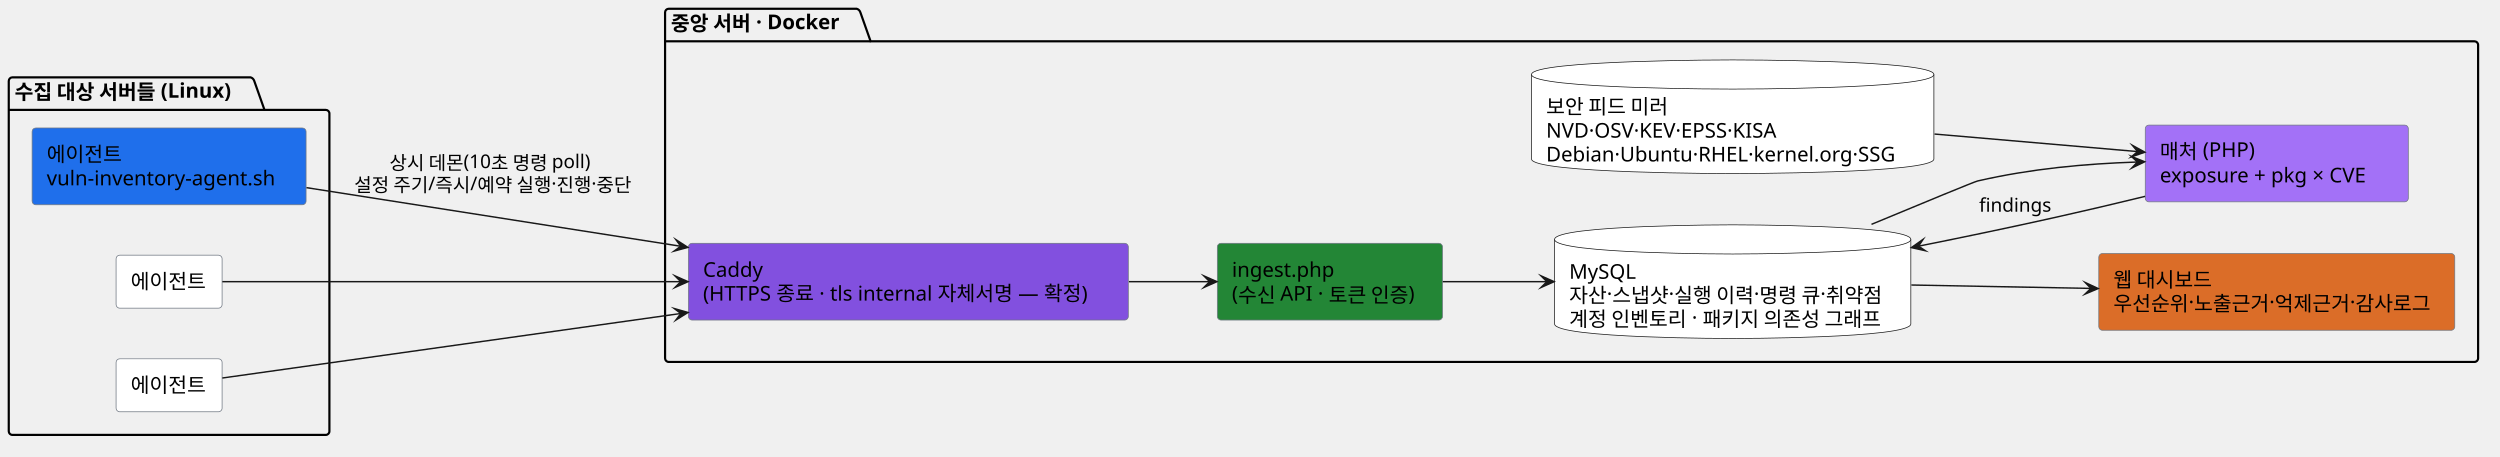
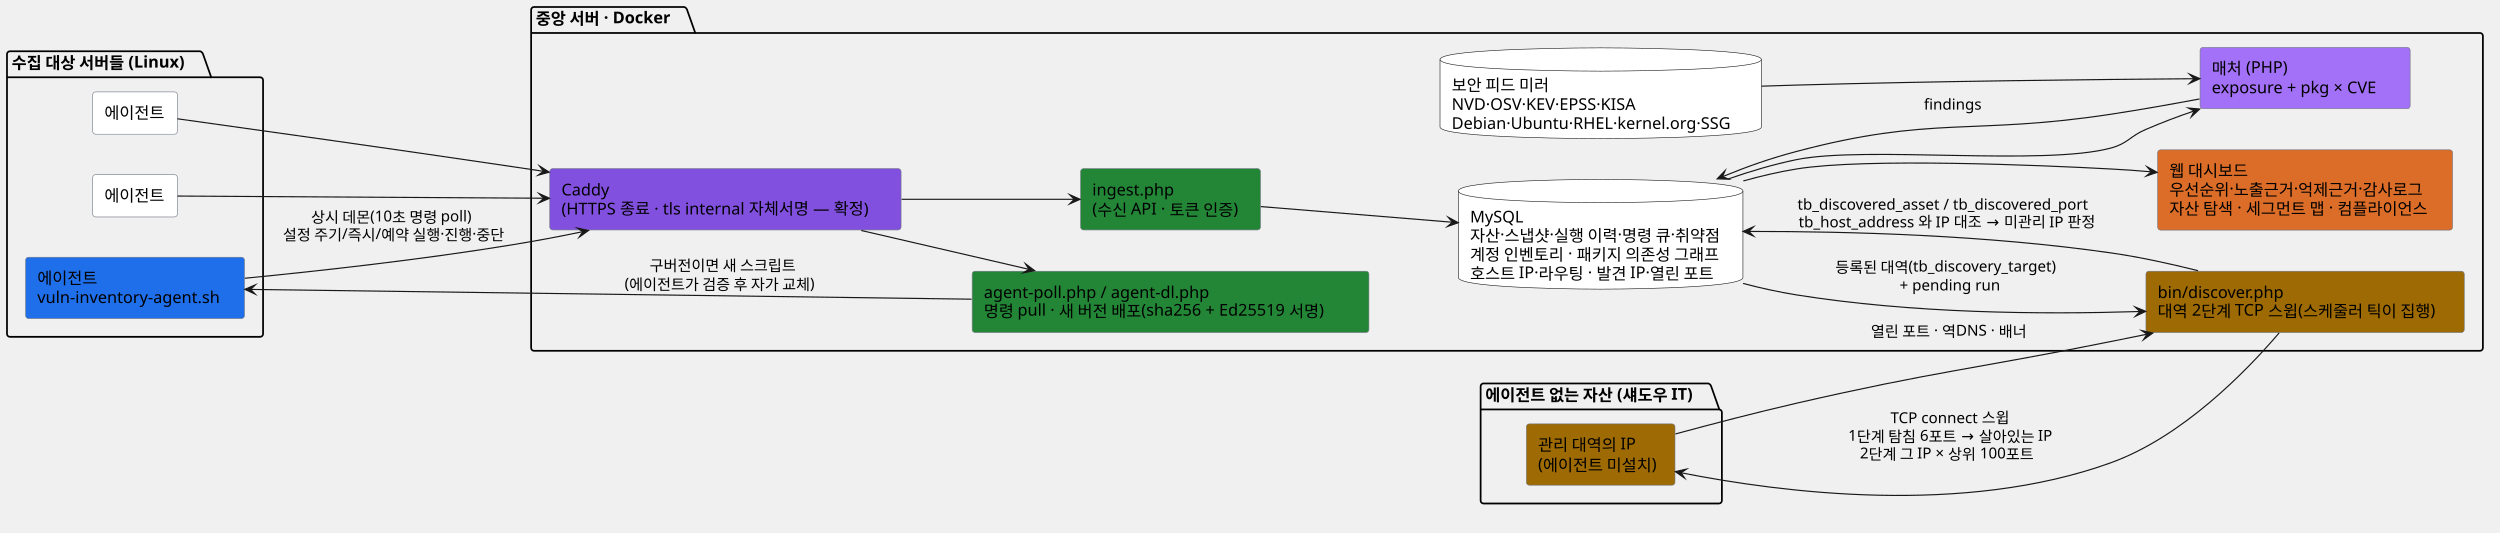
- <svg xmlns="http://www.w3.org/2000/svg" contentStyleType="text/css" data-diagram-type="DESCRIPTION" height="313px" preserveAspectRatio="none" style="width:1713px;height:313px;background:#FFFFFF;" version="1.1" viewBox="0 0 1713 313" width="1713px" zoomAndPan="magnify">
+ <svg xmlns="http://www.w3.org/2000/svg" contentStyleType="text/css" data-diagram-type="DESCRIPTION" height="457px" preserveAspectRatio="none" style="width:2145px;height:457px;background:#FFFFFF;" version="1.1" viewBox="0 0 2145 457" width="2145px" zoomAndPan="magnify">
  <defs />
  <g>
-     <g class="cluster" data-qualified-name="Servers" data-source-line="12" id="ent0001">
-       <path d="M8.5,53 L171.722,53 A3.75,3.75 0 0 1 174.222,55.5 L181.222,75.297 L223.21,75.297 A2.5,2.5 0 0 1 225.71,77.797 L225.71,295.5 A2.5,2.5 0 0 1 223.21,298 L8.5,298 A2.5,2.5 0 0 1 6,295.5 L6,55.5 A2.5,2.5 0 0 1 8.5,53" fill="none" style="stroke:#000000;stroke-width:1.5;" />
-       <line style="stroke:#000000;stroke-width:1.5;" x1="6" x2="181.222" y1="75.297" y2="75.297" />
-       <text fill="#000000" font-family="sans-serif" font-size="14" font-weight="700" lengthAdjust="spacing" textLength="162.222" x="10" y="67.995">수집 대상 서버들 (Linux)</text>
+     <g class="cluster" data-qualified-name="Servers" data-source-line="15" id="ent0001">
+       <path d="M8.5,44 L171.722,44 A3.75,3.75 0 0 1 174.222,46.5 L181.222,66.297 L223.21,66.297 A2.5,2.5 0 0 1 225.71,68.797 L225.71,286.5 A2.5,2.5 0 0 1 223.21,289 L8.5,289 A2.5,2.5 0 0 1 6,286.5 L6,46.5 A2.5,2.5 0 0 1 8.5,44" fill="none" style="stroke:#000000;stroke-width:1.5;" />
+       <line style="stroke:#000000;stroke-width:1.5;" x1="6" x2="181.222" y1="66.297" y2="66.297" />
+       <text fill="#000000" font-family="sans-serif" font-size="14" font-weight="700" lengthAdjust="spacing" textLength="162.222" x="10" y="58.995">수집 대상 서버들 (Linux)</text>
    </g>
-     <g class="cluster" data-qualified-name="Central" data-source-line="18" id="ent0005">
-       <path d="M458.21,6 L587.038,6 A3.75,3.75 0 0 1 589.538,8.5 L596.538,28.297 L1695.5,28.297 A2.5,2.5 0 0 1 1698,30.797 L1698,245.5 A2.5,2.5 0 0 1 1695.5,248 L458.21,248 A2.5,2.5 0 0 1 455.71,245.5 L455.71,8.5 A2.5,2.5 0 0 1 458.21,6" fill="none" style="stroke:#000000;stroke-width:1.5;" />
+     <g class="cluster" data-qualified-name="Shadow" data-source-line="21" id="ent0005">
+       <path d="M1272.88,329 L1465.691,329 A3.75,3.75 0 0 1 1468.191,331.5 L1475.191,351.297 L1474.88,351.297 A2.5,2.5 0 0 1 1477.38,353.797 L1477.38,429.5 A2.5,2.5 0 0 1 1474.88,432 L1272.88,432 A2.5,2.5 0 0 1 1270.38,429.5 L1270.38,331.5 A2.5,2.5 0 0 1 1272.88,329" fill="none" style="stroke:#000000;stroke-width:1.5;" />
+       <line style="stroke:#000000;stroke-width:1.5;" x1="1270.38" x2="1475.191" y1="351.297" y2="351.297" />
+       <text fill="#000000" font-family="sans-serif" font-size="14" font-weight="700" lengthAdjust="spacing" textLength="191.811" x="1274.38" y="343.995">에이전트 없는 자산 (섀도우 IT)</text>
+     </g>
+     <g class="cluster" data-qualified-name="Central" data-source-line="25" id="ent0007">
+       <path d="M458.21,6 L587.038,6 A3.75,3.75 0 0 1 589.538,8.5 L596.538,28.297 L2127.82,28.297 A2.5,2.5 0 0 1 2130.32,30.797 L2130.32,298.5 A2.5,2.5 0 0 1 2127.82,301 L458.21,301 A2.5,2.5 0 0 1 455.71,298.5 L455.71,8.5 A2.5,2.5 0 0 1 458.21,6" fill="none" style="stroke:#000000;stroke-width:1.5;" />
      <line style="stroke:#000000;stroke-width:1.5;" x1="455.71" x2="596.538" y1="28.297" y2="28.297" />
      <text fill="#000000" font-family="sans-serif" font-size="14" font-weight="700" lengthAdjust="spacing" textLength="127.828" x="459.71" y="20.995">중앙 서버 · Docker</text>
    </g>
-     <g class="entity" data-qualified-name="Servers.A1" data-source-line="13" id="ent0002">
-       <rect fill="#1F6FEB" height="52.594" rx="2.5" ry="2.5" style="stroke:#6E7681;stroke-width:0.5;" width="187.713" x="22" y="87.7" />
-       <text fill="#000000" font-family="sans-serif" font-size="14" lengthAdjust="spacing" textLength="52.64" x="32" y="110.695">에이전트</text>
-       <text fill="#000000" font-family="sans-serif" font-size="14" lengthAdjust="spacing" textLength="167.713" x="32" y="126.992">vuln-inventory-agent.sh</text>
+     <g class="entity" data-qualified-name="Servers.A1" data-source-line="16" id="ent0002">
+       <rect fill="#1F6FEB" height="52.594" rx="2.5" ry="2.5" style="stroke:#6E7681;stroke-width:0.5;" width="187.713" x="22" y="220.7" />
+       <text fill="#000000" font-family="sans-serif" font-size="14" lengthAdjust="spacing" textLength="52.64" x="32" y="243.695">에이전트</text>
+       <text fill="#000000" font-family="sans-serif" font-size="14" lengthAdjust="spacing" textLength="167.713" x="32" y="259.992">vuln-inventory-agent.sh</text>
    </g>
-     <g class="entity" data-qualified-name="Servers.A2" data-source-line="14" id="ent0003">
-       <rect fill="#FFFFFF" height="36.297" rx="2.5" ry="2.5" style="stroke:#6E7681;stroke-width:0.5;" width="72.64" x="79.54" y="174.85" />
-       <text fill="#000000" font-family="sans-serif" font-size="14" lengthAdjust="spacing" textLength="52.64" x="89.54" y="197.845">에이전트</text>
+     <g class="entity" data-qualified-name="Servers.A2" data-source-line="17" id="ent0003">
+       <rect fill="#FFFFFF" height="36.297" rx="2.5" ry="2.5" style="stroke:#6E7681;stroke-width:0.5;" width="72.64" x="79.54" y="149.85" />
+       <text fill="#000000" font-family="sans-serif" font-size="14" lengthAdjust="spacing" textLength="52.64" x="89.54" y="172.845">에이전트</text>
    </g>
-     <g class="entity" data-qualified-name="Servers.A3" data-source-line="15" id="ent0004">
-       <rect fill="#FFFFFF" height="36.297" rx="2.5" ry="2.5" style="stroke:#6E7681;stroke-width:0.5;" width="72.64" x="79.54" y="245.85" />
-       <text fill="#000000" font-family="sans-serif" font-size="14" lengthAdjust="spacing" textLength="52.64" x="89.54" y="268.845">에이전트</text>
+     <g class="entity" data-qualified-name="Servers.A3" data-source-line="18" id="ent0004">
+       <rect fill="#FFFFFF" height="36.297" rx="2.5" ry="2.5" style="stroke:#6E7681;stroke-width:0.5;" width="72.64" x="79.54" y="78.85" />
+       <text fill="#000000" font-family="sans-serif" font-size="14" lengthAdjust="spacing" textLength="52.64" x="89.54" y="101.845">에이전트</text>
    </g>
-     <g class="entity" data-qualified-name="Central.CADDY" data-source-line="19" id="ent0006">
-       <rect fill="#8250DF" height="52.594" rx="2.5" ry="2.5" style="stroke:#6E7681;stroke-width:0.5;" width="301.401" x="471.71" y="166.7" />
-       <text fill="#000000" font-family="sans-serif" font-size="14" lengthAdjust="spacing" textLength="44.413" x="481.71" y="189.695">Caddy</text>
-       <text fill="#000000" font-family="sans-serif" font-size="14" lengthAdjust="spacing" textLength="281.401" x="481.71" y="205.992">(HTTPS 종료 · tls internal 자체서명 — 확정)</text>
+     <g class="entity" data-qualified-name="Shadow.SHOST" data-source-line="22" id="ent0006">
+       <rect fill="#9E6A03" height="52.594" rx="2.5" ry="2.5" style="stroke:#6E7681;stroke-width:0.5;" width="127.494" x="1309.64" y="363.7" />
+       <text fill="#000000" font-family="sans-serif" font-size="14" lengthAdjust="spacing" textLength="87.271" x="1319.64" y="386.695">관리 대역의 IP</text>
+       <text fill="#000000" font-family="sans-serif" font-size="14" lengthAdjust="spacing" textLength="107.494" x="1319.64" y="402.992">(에이전트 미설치)</text>
    </g>
-     <g class="entity" data-qualified-name="Central.ING" data-source-line="20" id="ent0007">
-       <rect fill="#238636" height="52.594" rx="2.5" ry="2.5" style="stroke:#6E7681;stroke-width:0.5;" width="154.283" x="834.11" y="166.7" />
-       <text fill="#000000" font-family="sans-serif" font-size="14" lengthAdjust="spacing" textLength="74.143" x="844.11" y="189.695">ingest.php</text>
-       <text fill="#000000" font-family="sans-serif" font-size="14" lengthAdjust="spacing" textLength="134.283" x="844.11" y="205.992">(수신 API · 토큰 인증)</text>
+     <g class="entity" data-qualified-name="Central.CADDY" data-source-line="26" id="ent0008">
+       <rect fill="#8250DF" height="52.594" rx="2.5" ry="2.5" style="stroke:#6E7681;stroke-width:0.5;" width="301.401" x="471.71" y="144.7" />
+       <text fill="#000000" font-family="sans-serif" font-size="14" lengthAdjust="spacing" textLength="44.413" x="481.71" y="167.695">Caddy</text>
+       <text fill="#000000" font-family="sans-serif" font-size="14" lengthAdjust="spacing" textLength="281.401" x="481.71" y="183.992">(HTTPS 종료 · tls internal 자체서명 — 확정)</text>
    </g>
-     <g class="entity" data-qualified-name="Central.DB" data-source-line="21" id="ent0008">
-       <path d="M1065.2,164.05 C1065.2,154.05 1187.25,154.05 1187.25,154.05 C1187.25,154.05 1309.3,154.05 1309.3,164.05 L1309.3,221.941 C1309.3,231.941 1187.25,231.941 1187.25,231.941 C1187.25,231.941 1065.2,231.941 1065.2,221.941 L1065.2,164.05" fill="#FFFFFF" style="stroke:#181818;stroke-width:0.5;" />
-       <path d="M1065.2,164.05 C1065.2,174.05 1187.25,174.05 1187.25,174.05 C1187.25,174.05 1309.3,174.05 1309.3,164.05" fill="none" style="stroke:#181818;stroke-width:0.5;" />
-       <text fill="#000000" font-family="sans-serif" font-size="14" lengthAdjust="spacing" textLength="48.07" x="1075.2" y="191.045">MySQL</text>
-       <text fill="#000000" font-family="sans-serif" font-size="14" lengthAdjust="spacing" textLength="224.1" x="1075.2" y="207.342">자산·스냅샷·실행 이력·명령 큐·취약점</text>
-       <text fill="#000000" font-family="sans-serif" font-size="14" lengthAdjust="spacing" textLength="224.1" x="1075.2" y="223.639">계정 인벤토리 · 패키지 의존성 그래프</text>
+     <g class="entity" data-qualified-name="Central.ING" data-source-line="27" id="ent0009">
+       <rect fill="#238636" height="52.594" rx="2.5" ry="2.5" style="stroke:#6E7681;stroke-width:0.5;" width="154.283" x="927.18" y="144.7" />
+       <text fill="#000000" font-family="sans-serif" font-size="14" lengthAdjust="spacing" textLength="74.143" x="937.18" y="167.695">ingest.php</text>
+       <text fill="#000000" font-family="sans-serif" font-size="14" lengthAdjust="spacing" textLength="134.283" x="937.18" y="183.992">(수신 API · 토큰 인증)</text>
    </g>
-     <g class="entity" data-qualified-name="Central.MAT" data-source-line="22" id="ent0009">
-       <rect fill="#A371F7" height="52.594" rx="2.5" ry="2.5" style="stroke:#6E7681;stroke-width:0.5;" width="180.227" x="1469.94" y="85.7" />
-       <text fill="#000000" font-family="sans-serif" font-size="14" lengthAdjust="spacing" textLength="69.106" x="1479.94" y="108.695">매처 (PHP)</text>
-       <text fill="#000000" font-family="sans-serif" font-size="14" lengthAdjust="spacing" textLength="160.227" x="1479.94" y="124.992">exposure + pkg × CVE</text>
+     <g class="entity" data-qualified-name="Central.POLL" data-source-line="28" id="ent0010">
+       <rect fill="#238636" height="52.594" rx="2.5" ry="2.5" style="stroke:#6E7681;stroke-width:0.5;" width="340.421" x="834.11" y="232.7" />
+       <text fill="#000000" font-family="sans-serif" font-size="14" lengthAdjust="spacing" textLength="204.805" x="844.11" y="255.695">agent-poll.php / agent-dl.php</text>
+       <text fill="#000000" font-family="sans-serif" font-size="14" lengthAdjust="spacing" textLength="320.421" x="844.11" y="271.992">명령 pull · 새 버전 배포(sha256 + Ed25519 서명)</text>
    </g>
-     <g class="entity" data-qualified-name="Central.CVE" data-source-line="23" id="ent0010">
-       <path d="M1049.4,51.05 C1049.4,41.05 1187.249,41.05 1187.249,41.05 C1187.249,41.05 1325.098,41.05 1325.098,51.05 L1325.098,108.941 C1325.098,118.941 1187.249,118.941 1187.249,118.941 C1187.249,118.941 1049.4,118.941 1049.4,108.941 L1049.4,51.05" fill="#FFFFFF" style="stroke:#181818;stroke-width:0.5;" />
-       <path d="M1049.4,51.05 C1049.4,61.05 1187.249,61.05 1187.249,61.05 C1187.249,61.05 1325.098,61.05 1325.098,51.05" fill="none" style="stroke:#181818;stroke-width:0.5;" />
-       <text fill="#000000" font-family="sans-serif" font-size="14" lengthAdjust="spacing" textLength="87.86" x="1059.4" y="78.045">보안 피드 미러</text>
-       <text fill="#000000" font-family="sans-serif" font-size="14" lengthAdjust="spacing" textLength="172.553" x="1059.4" y="94.342">NVD·OSV·KEV·EPSS·KISA</text>
-       <text fill="#000000" font-family="sans-serif" font-size="14" lengthAdjust="spacing" textLength="255.698" x="1059.4" y="110.639">Debian·Ubuntu·RHEL·kernel.org·SSG</text>
+     <g class="entity" data-qualified-name="Central.DB" data-source-line="29" id="ent0011">
+       <path d="M1251.33,163.91 C1251.33,153.91 1373.38,153.91 1373.38,153.91 C1373.38,153.91 1495.43,153.91 1495.43,163.91 L1495.43,238.097 C1495.43,248.097 1373.38,248.097 1373.38,248.097 C1373.38,248.097 1251.33,248.097 1251.33,238.097 L1251.33,163.91" fill="#FFFFFF" style="stroke:#181818;stroke-width:0.5;" />
+       <path d="M1251.33,163.91 C1251.33,173.91 1373.38,173.91 1373.38,173.91 C1373.38,173.91 1495.43,173.91 1495.43,163.91" fill="none" style="stroke:#181818;stroke-width:0.5;" />
+       <text fill="#000000" font-family="sans-serif" font-size="14" lengthAdjust="spacing" textLength="48.07" x="1261.33" y="190.905">MySQL</text>
+       <text fill="#000000" font-family="sans-serif" font-size="14" lengthAdjust="spacing" textLength="224.1" x="1261.33" y="207.202">자산·스냅샷·실행 이력·명령 큐·취약점</text>
+       <text fill="#000000" font-family="sans-serif" font-size="14" lengthAdjust="spacing" textLength="224.1" x="1261.33" y="223.499">계정 인벤토리 · 패키지 의존성 그래프</text>
+       <text fill="#000000" font-family="sans-serif" font-size="14" lengthAdjust="spacing" textLength="218.663" x="1261.33" y="239.796">호스트 IP·라우팅 · 발견 IP·열린 포트</text>
    </g>
-     <g class="entity" data-qualified-name="Central.WEB" data-source-line="24" id="ent0011">
-       <rect fill="#DB6D28" height="52.594" rx="2.5" ry="2.5" style="stroke:#6E7681;stroke-width:0.5;" width="243.91" x="1438.09" y="173.7" />
-       <text fill="#000000" font-family="sans-serif" font-size="14" lengthAdjust="spacing" textLength="70.25" x="1448.09" y="196.695">웹 대시보드</text>
-       <text fill="#000000" font-family="sans-serif" font-size="14" lengthAdjust="spacing" textLength="223.91" x="1448.09" y="212.992">우선순위·노출근거·억제근거·감사로그</text>
+     <g class="entity" data-qualified-name="Central.MAT" data-source-line="30" id="ent0012">
+       <rect fill="#A371F7" height="52.594" rx="2.5" ry="2.5" style="stroke:#6E7681;stroke-width:0.5;" width="180.227" x="1887.66" y="40.7" />
+       <text fill="#000000" font-family="sans-serif" font-size="14" lengthAdjust="spacing" textLength="69.106" x="1897.66" y="63.695">매처 (PHP)</text>
+       <text fill="#000000" font-family="sans-serif" font-size="14" lengthAdjust="spacing" textLength="160.227" x="1897.66" y="79.992">exposure + pkg × CVE</text>
    </g>
-     <g class="link" data-entity-1="ent0002" data-entity-2="ent0006" data-link-type="dependency" data-source-line="27" id="lnk12">
-       <path d="M209.99,128.58 C283.17,140.04 381.6,155.457 466.42,168.737" fill="none" id="A1-to-CADDY" style="stroke:#181818;stroke-width:1;" />
-       <polygon fill="#181818" points="471.36,169.51,463.087,164.166,466.42,168.737,461.85,172.07,471.36,169.51" style="stroke:#181818;stroke-width:1;stroke-linejoin:miter;stroke-miterlimit:10;" />
-       <text fill="#000000" font-family="sans-serif" font-size="13" lengthAdjust="spacing" textLength="148.052" x="266.869" y="116.257">상시 데몬(10초 명령 poll)</text>
-       <text fill="#000000" font-family="sans-serif" font-size="13" lengthAdjust="spacing" textLength="196.369" x="242.71" y="131.39">설정 주기/즉시/예약 실행·진행·중단</text>
+     <g class="entity" data-qualified-name="Central.DISC" data-source-line="31" id="ent0013">
+       <rect fill="#9E6A03" height="52.594" rx="2.5" ry="2.5" style="stroke:#6E7681;stroke-width:0.5;" width="273.091" x="1841.23" y="232.7" />
+       <text fill="#000000" font-family="sans-serif" font-size="14" lengthAdjust="spacing" textLength="116.45" x="1851.23" y="255.695">bin/discover.php</text>
+       <text fill="#000000" font-family="sans-serif" font-size="14" lengthAdjust="spacing" textLength="253.091" x="1851.23" y="271.992">대역 2단계 TCP 스윕(스케줄러 틱이 집행)</text>
    </g>
-     <g class="link" data-entity-1="ent0003" data-entity-2="ent0006" data-link-type="dependency" data-source-line="28" id="lnk13">
-       <path d="M152.34,193 C217.67,193 355.46,193 466.44,193" fill="none" id="A2-to-CADDY" style="stroke:#181818;stroke-width:1;" />
-       <polygon fill="#181818" points="471.44,193,462.44,189,466.44,193,462.44,197,471.44,193" style="stroke:#181818;stroke-width:1;stroke-linejoin:miter;stroke-miterlimit:10;" />
+     <g class="entity" data-qualified-name="Central.CVE" data-source-line="32" id="ent0014">
+       <path d="M1235.53,51.05 C1235.53,41.05 1373.379,41.05 1373.379,41.05 C1373.379,41.05 1511.228,41.05 1511.228,51.05 L1511.228,108.941 C1511.228,118.941 1373.379,118.941 1373.379,118.941 C1373.379,118.941 1235.53,118.941 1235.53,108.941 L1235.53,51.05" fill="#FFFFFF" style="stroke:#181818;stroke-width:0.5;" />
+       <path d="M1235.53,51.05 C1235.53,61.05 1373.379,61.05 1373.379,61.05 C1373.379,61.05 1511.228,61.05 1511.228,51.05" fill="none" style="stroke:#181818;stroke-width:0.5;" />
+       <text fill="#000000" font-family="sans-serif" font-size="14" lengthAdjust="spacing" textLength="87.86" x="1245.53" y="78.045">보안 피드 미러</text>
+       <text fill="#000000" font-family="sans-serif" font-size="14" lengthAdjust="spacing" textLength="172.553" x="1245.53" y="94.342">NVD·OSV·KEV·EPSS·KISA</text>
+       <text fill="#000000" font-family="sans-serif" font-size="14" lengthAdjust="spacing" textLength="255.698" x="1245.53" y="110.639">Debian·Ubuntu·RHEL·kernel.org·SSG</text>
    </g>
-     <g class="link" data-entity-1="ent0004" data-entity-2="ent0006" data-link-type="dependency" data-source-line="29" id="lnk14">
-       <path d="M152.34,259.01 C217.67,249.81 355.509,230.417 466.489,214.797" fill="none" id="A3-to-CADDY" style="stroke:#181818;stroke-width:1;" />
-       <polygon fill="#181818" points="471.44,214.1,461.97,211.393,466.489,214.797,463.085,219.315,471.44,214.1" style="stroke:#181818;stroke-width:1;stroke-linejoin:miter;stroke-miterlimit:10;" />
+     <g class="entity" data-qualified-name="Central.WEB" data-source-line="33" id="ent0015">
+       <rect fill="#DB6D28" height="68.891" rx="2.5" ry="2.5" style="stroke:#6E7681;stroke-width:0.5;" width="253.001" x="1851.28" y="128.55" />
+       <text fill="#000000" font-family="sans-serif" font-size="14" lengthAdjust="spacing" textLength="70.25" x="1861.28" y="151.545">웹 대시보드</text>
+       <text fill="#000000" font-family="sans-serif" font-size="14" lengthAdjust="spacing" textLength="223.91" x="1861.28" y="167.842">우선순위·노출근거·억제근거·감사로그</text>
+       <text fill="#000000" font-family="sans-serif" font-size="14" lengthAdjust="spacing" textLength="233.001" x="1861.28" y="184.139">자산 탐색 · 세그먼트 맵 · 컴플라이언스</text>
    </g>
-     <g class="link" data-entity-1="ent0006" data-entity-2="ent0007" data-link-type="dependency" data-source-line="30" id="lnk15">
-       <path d="M773.55,193 C794.43,193 810.11,193 828.83,193" fill="none" id="CADDY-to-ING" style="stroke:#181818;stroke-width:1;" />
-       <polygon fill="#181818" points="833.83,193,824.83,189,828.83,193,824.83,197,833.83,193" style="stroke:#181818;stroke-width:1;stroke-linejoin:miter;stroke-miterlimit:10;" />
+     <g class="link" data-entity-1="ent0002" data-entity-2="ent0008" data-link-type="dependency" data-source-line="36" id="lnk16">
+       <path d="M210.09,238.74 C274.75,232.42 362.75,222.64 439.71,210 C460.88,206.52 478.423,203.231 500.033,198.771" fill="none" id="A1-to-CADDY" style="stroke:#181818;stroke-width:1;" />
+       <polygon fill="#181818" points="504.93,197.76,495.307,195.662,500.033,198.771,496.924,203.497,504.93,197.76" style="stroke:#181818;stroke-width:1;stroke-linejoin:miter;stroke-miterlimit:10;" />
+       <text fill="#000000" font-family="sans-serif" font-size="13" lengthAdjust="spacing" textLength="148.052" x="266.869" y="191.067">상시 데몬(10초 명령 poll)</text>
+       <text fill="#000000" font-family="sans-serif" font-size="13" lengthAdjust="spacing" textLength="196.369" x="242.71" y="206.2">설정 주기/즉시/예약 실행·진행·중단</text>
    </g>
-     <g class="link" data-entity-1="ent0007" data-entity-2="ent0008" data-link-type="dependency" data-source-line="31" id="lnk16">
-       <path d="M988.58,193 C1012.25,193 1033.95,193 1059.89,193" fill="none" id="ING-to-DB" style="stroke:#181818;stroke-width:1;" />
-       <polygon fill="#181818" points="1064.89,193,1055.89,189,1059.89,193,1055.89,197,1064.89,193" style="stroke:#181818;stroke-width:1;stroke-linejoin:miter;stroke-miterlimit:10;" />
+     <g class="link" data-entity-1="ent0003" data-entity-2="ent0008" data-link-type="dependency" data-source-line="37" id="lnk17">
+       <path d="M152.34,168.21 C217.67,168.6 355.46,169.42 466.44,170.08" fill="none" id="A2-to-CADDY" style="stroke:#181818;stroke-width:1;" />
+       <polygon fill="#181818" points="471.44,170.11,462.464,166.056,466.44,170.08,462.416,174.056,471.44,170.11" style="stroke:#181818;stroke-width:1;stroke-linejoin:miter;stroke-miterlimit:10;" />
    </g>
-     <g class="link" data-entity-1="ent0008" data-entity-2="ent0009" data-link-type="dependency" data-source-line="32" id="lnk17">
-       <path d="M1282.34,153.72 C1319.01,138.48 1352.9,124.5 1355.09,124 C1392,115.54 1428.593,112.205 1464.543,111.015" fill="none" id="DB-to-MAT" style="stroke:#181818;stroke-width:1;" />
-       <polygon fill="#181818" points="1469.54,110.85,1460.413,107.15,1464.543,111.015,1460.677,115.146,1469.54,110.85" style="stroke:#181818;stroke-width:1;stroke-linejoin:miter;stroke-miterlimit:10;" />
+     <g class="link" data-entity-1="ent0004" data-entity-2="ent0008" data-link-type="dependency" data-source-line="38" id="lnk18">
+       <path d="M152.23,101.91 C211.65,110.18 335.26,127.51 439.71,143 C449.97,144.52 455.616,145.363 466.276,146.973" fill="none" id="A3-to-CADDY" style="stroke:#181818;stroke-width:1;" />
+       <polygon fill="#181818" points="471.22,147.72,462.918,142.421,466.276,146.973,461.724,150.331,471.22,147.72" style="stroke:#181818;stroke-width:1;stroke-linejoin:miter;stroke-miterlimit:10;" />
    </g>
-     <g class="link" data-entity-1="ent0009" data-entity-2="ent0008" data-link-type="dependency" data-source-line="34" id="lnk19">
-       <path d="M1469.8,134.55 C1449.55,139.48 1428.11,144.55 1408.09,149 C1376.27,156.08 1346.643,162.258 1314.583,168.678" fill="none" id="MAT-to-DB" style="stroke:#181818;stroke-width:1;" />
-       <polygon fill="#181818" points="1309.68,169.66,1319.29,171.815,1314.583,168.678,1317.719,163.971,1309.68,169.66" style="stroke:#181818;stroke-width:1;stroke-linejoin:miter;stroke-miterlimit:10;" />
-       <text fill="#000000" font-family="sans-serif" font-size="13" lengthAdjust="spacing" textLength="51.556" x="1356.09" y="145.067">findings</text>
+     <g class="link" data-entity-1="ent0008" data-entity-2="ent0009" data-link-type="dependency" data-source-line="39" id="lnk19">
+       <path d="M773.56,171 C826.04,171 877.75,171 921.71,171" fill="none" id="CADDY-to-ING" style="stroke:#181818;stroke-width:1;" />
+       <polygon fill="#181818" points="926.71,171,917.71,167,921.71,171,917.71,175,926.71,171" style="stroke:#181818;stroke-width:1;stroke-linejoin:miter;stroke-miterlimit:10;" />
    </g>
-     <g class="link" data-entity-1="ent0010" data-entity-2="ent0009" data-link-type="dependency" data-source-line="33" id="lnk18">
-       <path d="M1325.53,91.85 C1373.68,96 1421.498,100.13 1464.688,103.86" fill="none" id="CVE-to-MAT" style="stroke:#181818;stroke-width:1;" />
-       <polygon fill="#181818" points="1469.67,104.29,1461.047,99.531,1464.688,103.86,1460.359,107.501,1469.67,104.29" style="stroke:#181818;stroke-width:1;stroke-linejoin:miter;stroke-miterlimit:10;" />
+     <g class="link" data-entity-1="ent0008" data-entity-2="ent0010" data-link-type="dependency" data-source-line="40" id="lnk20">
+       <path d="M738.95,197.76 C786.1,208.68 835.649,220.162 882.819,231.082" fill="none" id="CADDY-to-POLL" style="stroke:#181818;stroke-width:1;" />
+       <polygon fill="#181818" points="887.69,232.21,879.824,226.283,882.819,231.082,878.02,234.077,887.69,232.21" style="stroke:#181818;stroke-width:1;stroke-linejoin:miter;stroke-miterlimit:10;" />
    </g>
-     <g class="link" data-entity-1="ent0008" data-entity-2="ent0011" data-link-type="dependency" data-source-line="35" id="lnk20">
-       <path d="M1309.66,195.29 C1350.74,196.07 1391.601,196.835 1432.681,197.615" fill="none" id="DB-to-WEB" style="stroke:#181818;stroke-width:1;" />
-       <polygon fill="#181818" points="1437.68,197.71,1428.758,193.54,1432.681,197.615,1428.606,201.538,1437.68,197.71" style="stroke:#181818;stroke-width:1;stroke-linejoin:miter;stroke-miterlimit:10;" />
+     <g class="link" data-entity-1="ent0010" data-entity-2="ent0002" data-link-type="dependency" data-source-line="41" id="lnk21">
+       <path d="M833.68,256.7 C648.24,254.19 362.849,250.328 215.049,248.328" fill="none" id="POLL-to-A1" style="stroke:#181818;stroke-width:1;" />
+       <polygon fill="#181818" points="210.05,248.26,218.995,252.381,215.049,248.328,219.103,244.382,210.05,248.26" style="stroke:#181818;stroke-width:1;stroke-linejoin:miter;stroke-miterlimit:10;" />
+       <text fill="#000000" font-family="sans-serif" font-size="13" lengthAdjust="spacing" textLength="130.465" x="557.334" y="232.557">구버전이면 새 스크립트</text>
+       <text fill="#000000" font-family="sans-serif" font-size="13" lengthAdjust="spacing" textLength="173.313" x="535.91" y="247.69">(에이전트가 검증 후 자가 교체)</text>
+     </g>
+     <g class="link" data-entity-1="ent0009" data-entity-2="ent0011" data-link-type="dependency" data-source-line="42" id="lnk22">
+       <path d="M1081.82,177.25 C1130.78,181.25 1190.367,186.123 1246.207,190.683" fill="none" id="ING-to-DB" style="stroke:#181818;stroke-width:1;" />
+       <polygon fill="#181818" points="1251.19,191.09,1242.545,186.371,1246.207,190.683,1241.894,194.344,1251.19,191.09" style="stroke:#181818;stroke-width:1;stroke-linejoin:miter;stroke-miterlimit:10;" />
+     </g>
+     <g class="link" data-entity-1="ent0011" data-entity-2="ent0012" data-link-type="dependency" data-source-line="43" id="lnk23">
+       <path d="M1482.79,153.55 C1501.94,146.87 1521.93,140.95 1541.23,137 C1600.06,124.97 1753.26,142.64 1811.23,127 C1825.82,123.06 1827.33,116.91 1841.23,111 C1855.92,104.76 1867.079,100.489 1882.629,95.168" fill="none" id="DB-to-MAT" style="stroke:#181818;stroke-width:1;" />
+       <polygon fill="#181818" points="1887.36,93.55,1877.55,92.679,1882.629,95.168,1880.139,100.248,1887.36,93.55" style="stroke:#181818;stroke-width:1;stroke-linejoin:miter;stroke-miterlimit:10;" />
+     </g>
+     <g class="link" data-entity-1="ent0012" data-entity-2="ent0011" data-link-type="dependency" data-source-line="45" id="lnk25">
+       <path d="M1887.18,84.91 C1862.62,89.51 1835.95,94.23 1811.23,98 C1691.78,116.24 1658.01,98.92 1541.23,130 C1518.72,135.99 1499.906,142.553 1477.956,151.553" fill="none" id="MAT-to-DB" style="stroke:#181818;stroke-width:1;" />
+       <polygon fill="#181818" points="1473.33,153.45,1483.175,153.737,1477.956,151.553,1480.14,146.335,1473.33,153.45" style="stroke:#181818;stroke-width:1;stroke-linejoin:miter;stroke-miterlimit:10;" />
+       <text fill="#000000" font-family="sans-serif" font-size="13" lengthAdjust="spacing" textLength="51.556" x="1650.73" y="94.067">findings</text>
+     </g>
+     <g class="link" data-entity-1="ent0014" data-entity-2="ent0012" data-link-type="dependency" data-source-line="44" id="lnk24">
+       <path d="M1511.41,73.94 C1521.5,73.59 1531.52,73.27 1541.23,73 C1661.05,69.66 1794.46,68.198 1882.51,67.537" fill="none" id="CVE-to-MAT" style="stroke:#181818;stroke-width:1;" />
+       <polygon fill="#181818" points="1887.51,67.5,1878.48,63.568,1882.51,67.537,1878.54,71.567,1887.51,67.5" style="stroke:#181818;stroke-width:1;stroke-linejoin:miter;stroke-miterlimit:10;" />
+     </g>
+     <g class="link" data-entity-1="ent0011" data-entity-2="ent0015" data-link-type="dependency" data-source-line="46" id="lnk26">
+       <path d="M1495.79,155.23 C1510.91,151.03 1526.31,147.44 1541.23,145 C1600.45,135.33 1751.32,141.75 1811.23,145 C1824.08,145.7 1832.479,146.249 1845.819,147.429" fill="none" id="DB-to-WEB" style="stroke:#181818;stroke-width:1;" />
+       <polygon fill="#181818" points="1850.8,147.87,1842.188,143.093,1845.819,147.429,1841.483,151.061,1850.8,147.87" style="stroke:#181818;stroke-width:1;stroke-linejoin:miter;stroke-miterlimit:10;" />
+     </g>
+     <g class="link" data-entity-1="ent0011" data-entity-2="ent0013" data-link-type="dependency" data-source-line="49" id="lnk27">
+       <path d="M1495.52,243.19 C1510.76,247.18 1526.25,250.61 1541.23,253 C1640.75,268.85 1749.672,269.987 1836.033,267.277" fill="none" id="DB-to-DISC" style="stroke:#181818;stroke-width:1;" />
+       <polygon fill="#181818" points="1841.03,267.12,1831.909,263.404,1836.033,267.277,1832.16,271.4,1841.03,267.12" style="stroke:#181818;stroke-width:1;stroke-linejoin:miter;stroke-miterlimit:10;" />
+       <text fill="#000000" font-family="sans-serif" font-size="13" lengthAdjust="spacing" textLength="203.948" x="1574.73" y="234.067">등록된 대역(tb_discovery_target)</text>
+       <text fill="#000000" font-family="sans-serif" font-size="13" lengthAdjust="spacing" textLength="93.825" x="1629.792" y="249.2">+ pending run</text>
+     </g>
+     <g class="link" data-entity-1="ent0013" data-entity-2="ent0011" data-link-type="dependency" data-source-line="52" id="lnk30">
+       <path d="M1885.96,232.28 C1861.87,226.21 1835.74,220.52 1811.23,217 C1705.31,201.8 1588.54,198.485 1500.52,198.575" fill="none" id="DISC-to-DB" style="stroke:#181818;stroke-width:1;" />
+       <polygon fill="#181818" points="1495.52,198.58,1504.524,202.571,1500.52,198.575,1504.516,194.571,1495.52,198.58" style="stroke:#181818;stroke-width:1;stroke-linejoin:miter;stroke-miterlimit:10;" />
+       <text fill="#000000" font-family="sans-serif" font-size="13" lengthAdjust="spacing" textLength="268.646" x="1542.23" y="179.917">tb_discovered_asset / tb_discovered_port</text>
+       <text fill="#000000" font-family="sans-serif" font-size="13" lengthAdjust="spacing" textLength="266.697" x="1543.204" y="195.05">tb_host_address 와 IP 대조 → 미관리 IP 판정</text>
+     </g>
+     <g class="link" data-entity-1="ent0013" data-entity-2="ent0006" data-link-type="dependency" data-source-line="50" id="lnk28">
+       <path d="M1955.55,285.58 C1926.93,319.05 1872.45,374.83 1811.23,397 C1685,442.71 1529.395,422.84 1442.355,405.62" fill="none" id="DISC-to-SHOST" style="stroke:#181818;stroke-width:1;" />
+       <polygon fill="#181818" points="1437.45,404.65,1445.503,410.321,1442.355,405.62,1447.055,402.473,1437.45,404.65" style="stroke:#181818;stroke-width:1;stroke-linejoin:miter;stroke-miterlimit:10;" />
+       <text fill="#000000" font-family="sans-serif" font-size="13" lengthAdjust="spacing" textLength="109.384" x="1622.023" y="363.067">TCP connect 스윕</text>
+       <text fill="#000000" font-family="sans-serif" font-size="13" lengthAdjust="spacing" textLength="181.97" x="1585.73" y="378.2">1단계 탐침 6포트 → 살아있는 IP</text>
+       <text fill="#000000" font-family="sans-serif" font-size="13" lengthAdjust="spacing" textLength="161.852" x="1595.789" y="393.332">2단계 그 IP × 상위 100포트</text>
+     </g>
+     <g class="link" data-entity-1="ent0006" data-entity-2="ent0013" data-link-type="dependency" data-source-line="51" id="lnk29">
+       <path d="M1437.53,372.33 C1468.64,363.88 1506.78,353.92 1541.23,346 C1660.42,318.62 1691.34,317.08 1811.23,293 C1822.88,290.66 1830.091,289.208 1842.22,286.738" fill="none" id="SHOST-to-DISC" style="stroke:#181818;stroke-width:1;" />
+       <polygon fill="#181818" points="1847.12,285.74,1837.503,283.616,1842.22,286.738,1839.099,291.455,1847.12,285.74" style="stroke:#181818;stroke-width:1;stroke-linejoin:miter;stroke-miterlimit:10;" />
+       <text fill="#000000" font-family="sans-serif" font-size="13" lengthAdjust="spacing" textLength="142.453" x="1605.23" y="289.067">열린 포트 · 역DNS · 배너</text>
    </g>
  </g>
</svg>
